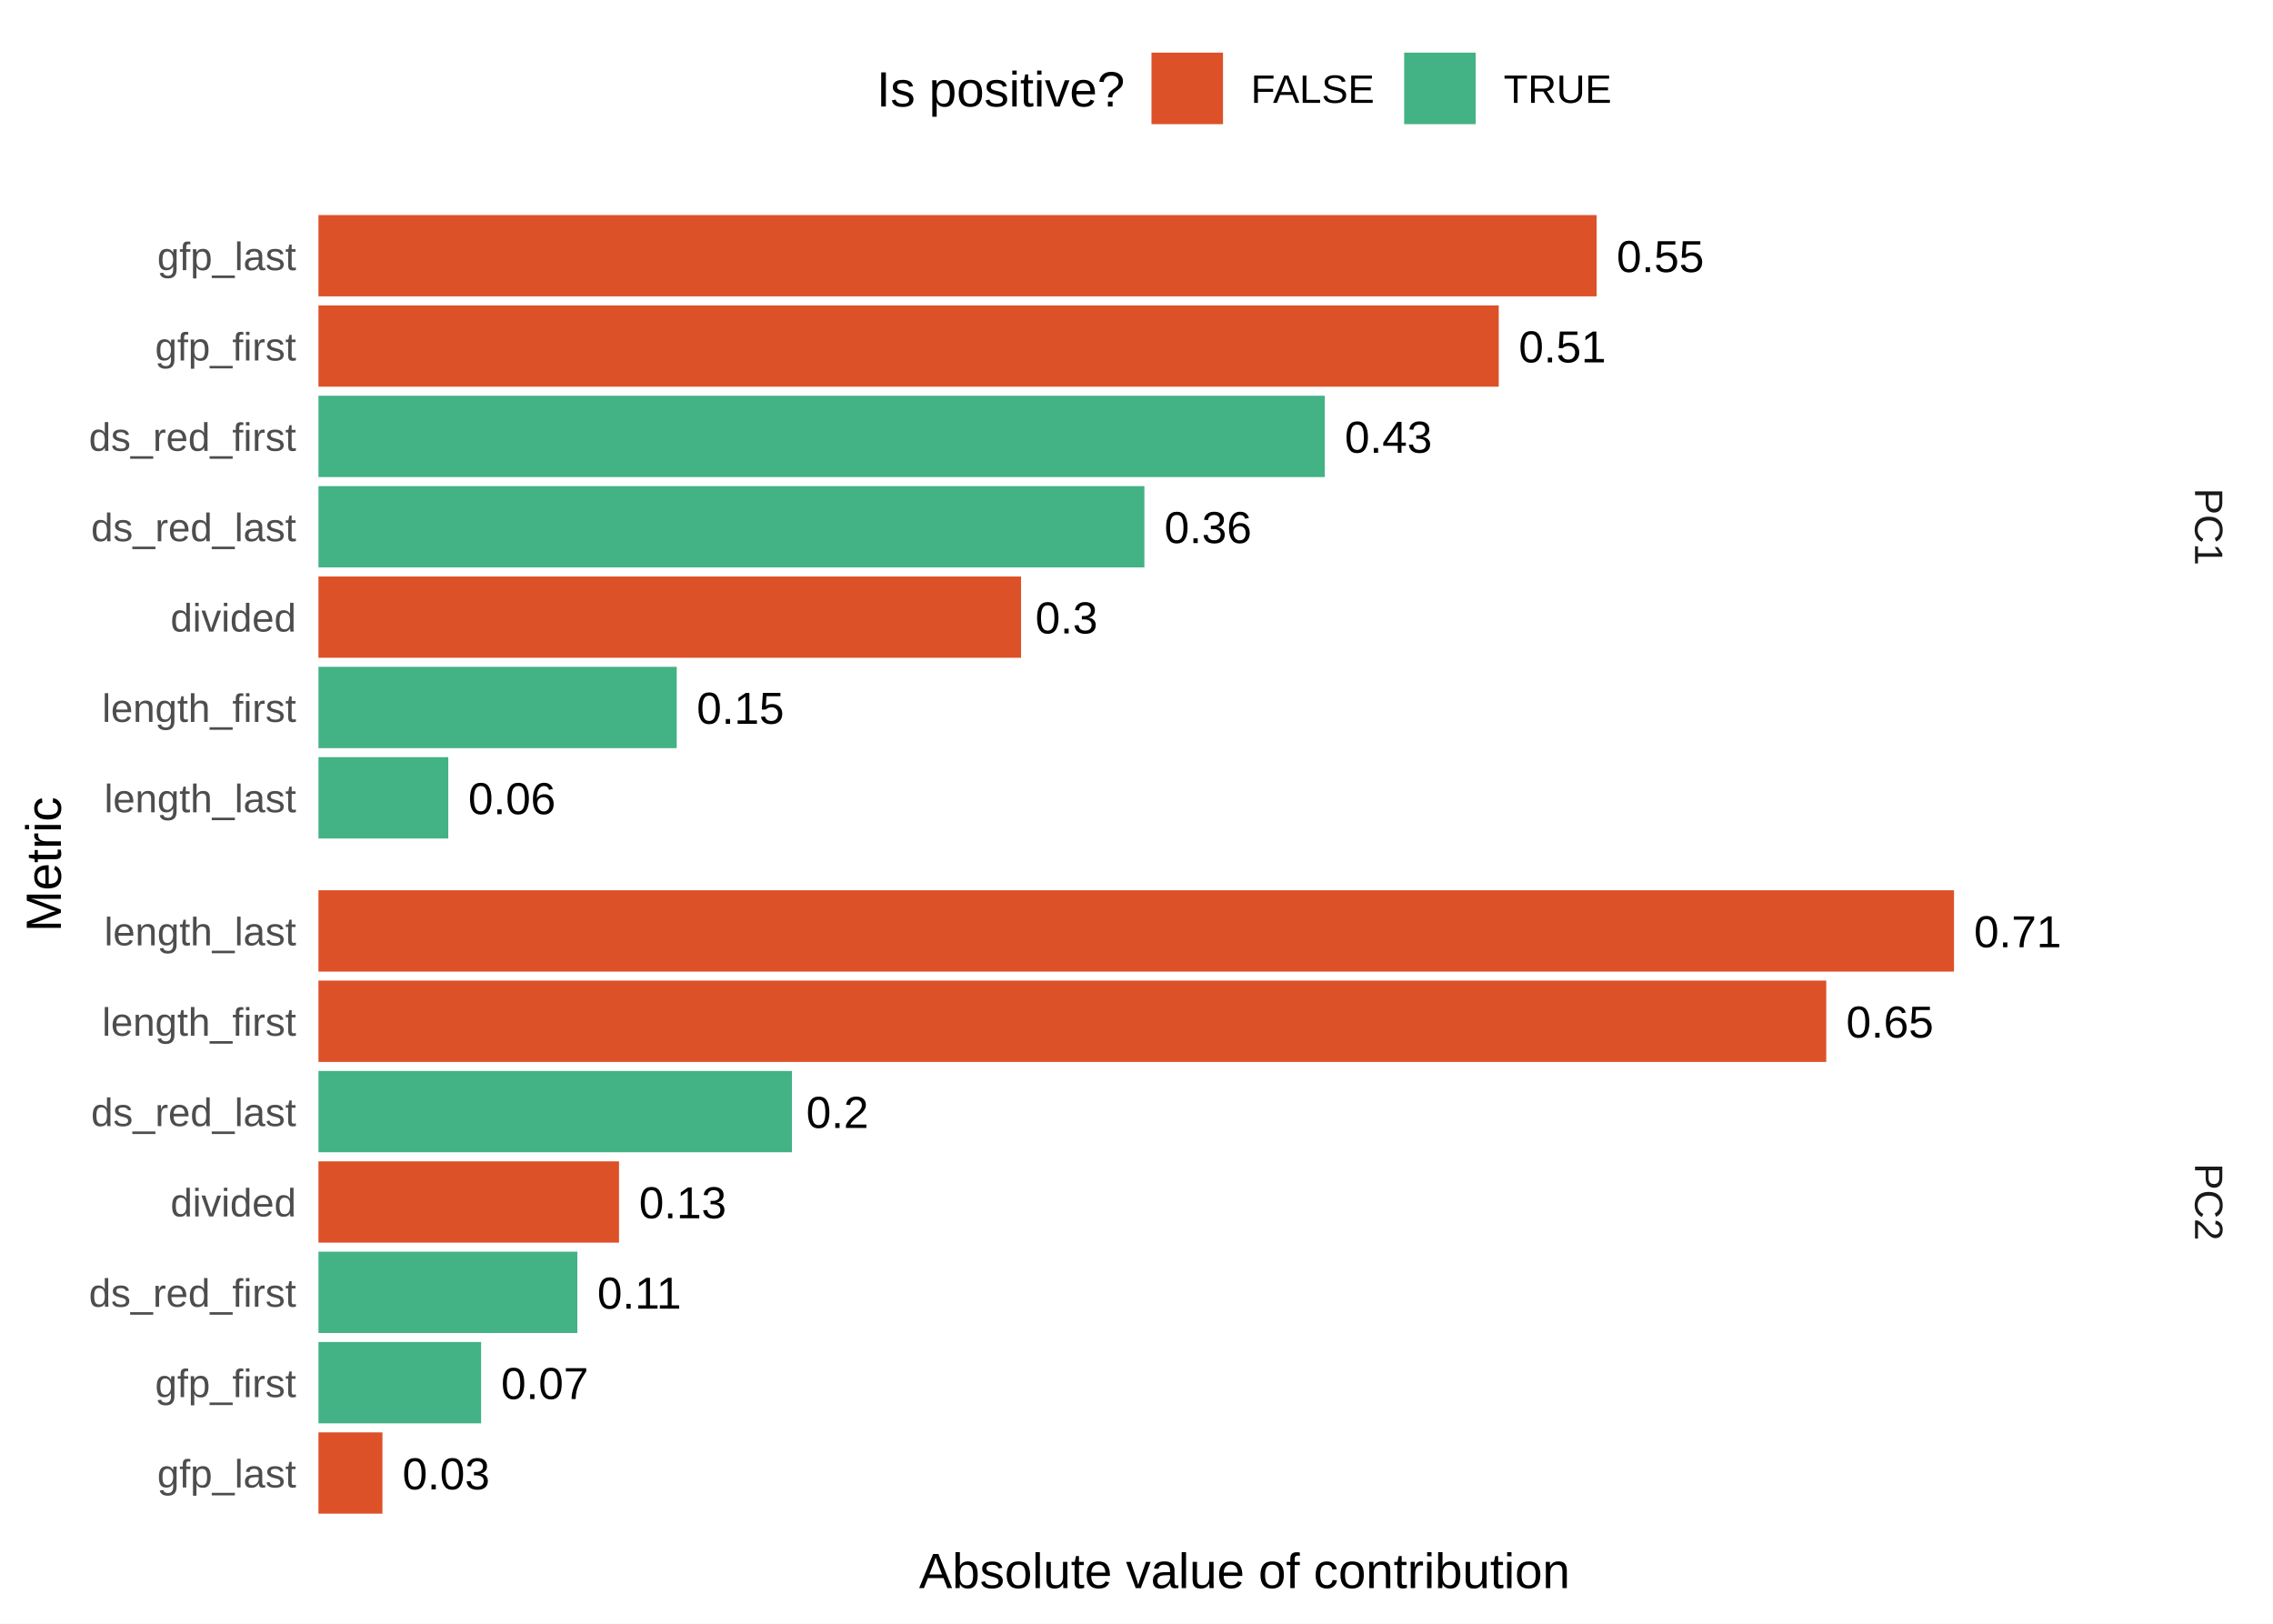
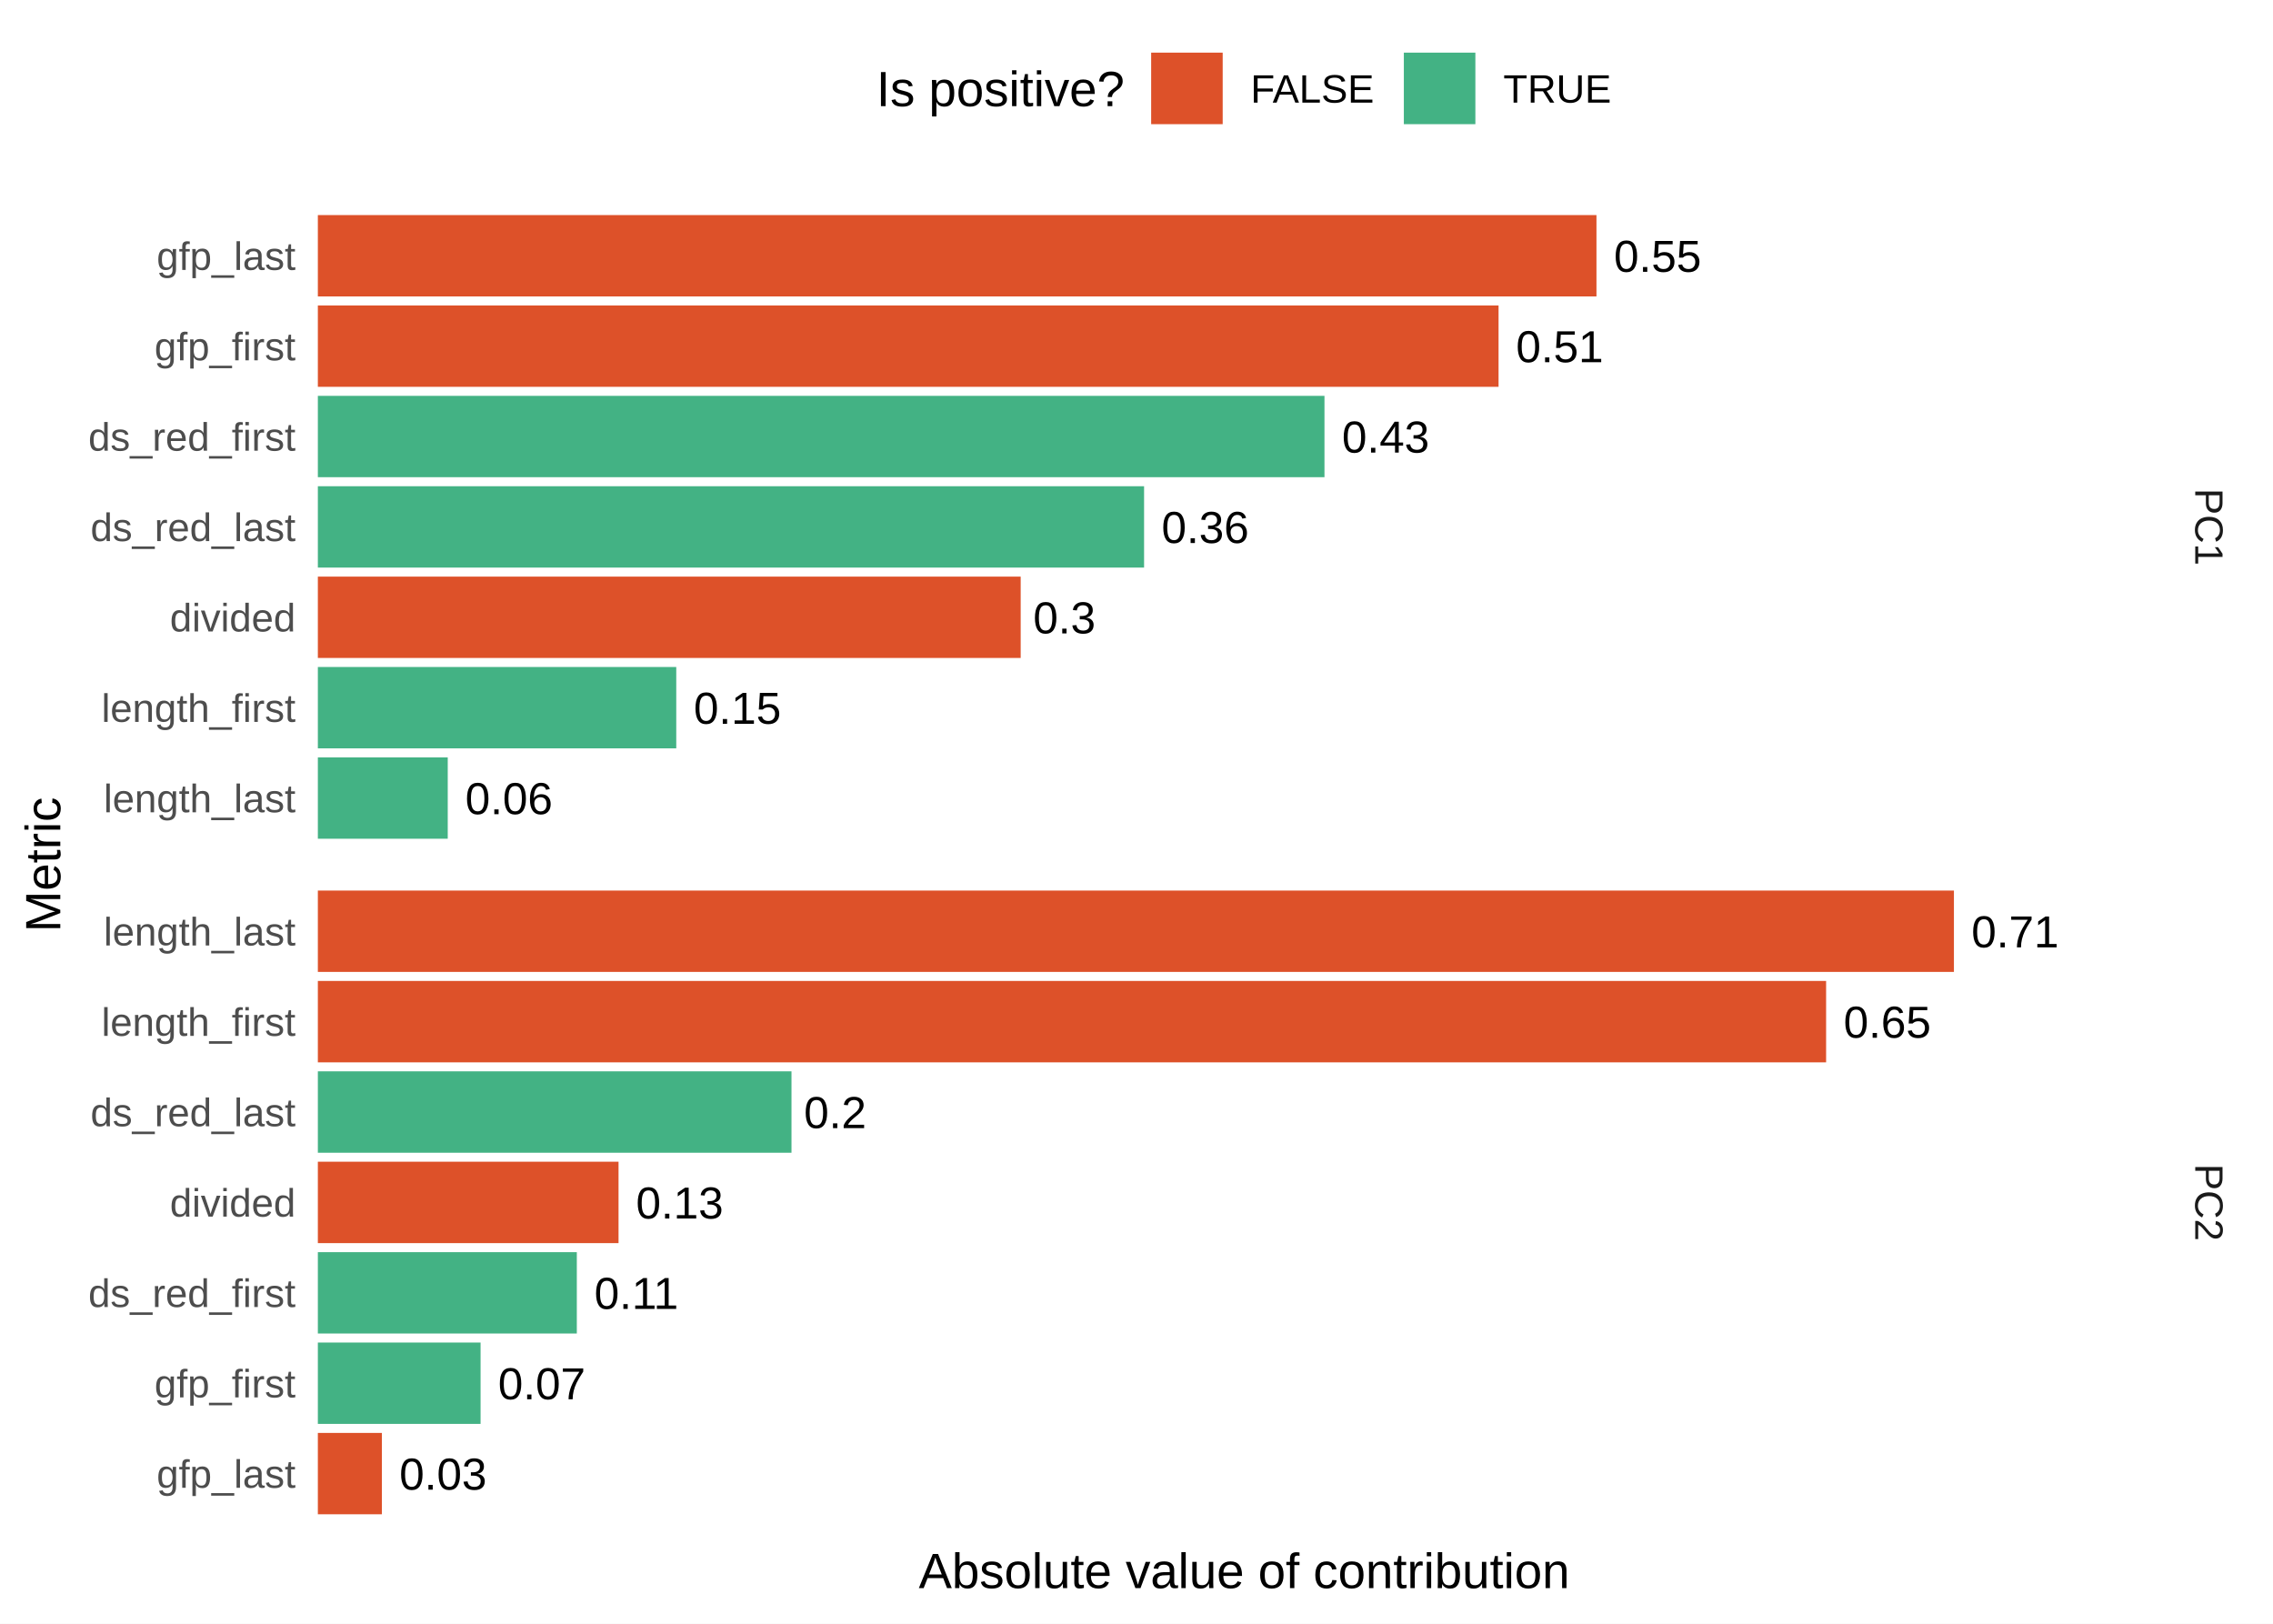
<svg xmlns="http://www.w3.org/2000/svg" class="svglite" width="504.00pt" height="360.00pt" viewBox="0 0 504.00 360.00">
  <defs>
    <style type="text/css">
    .svglite line, .svglite polyline, .svglite polygon, .svglite path, .svglite rect, .svglite circle {
      fill: none;
      stroke: #000000;
      stroke-linecap: round;
      stroke-linejoin: round;
      stroke-miterlimit: 10.00;
    }
    .svglite text {
      white-space: pre;
    }
  </style>
  </defs>
  <rect width="100%" height="100%" style="stroke: none; fill: #FFFFFF;" />
  <defs>
    <clipPath id="cpMC4wMHw1MDQuMDB8MC4wMHwzNjAuMDA=">
      <rect x="0.00" y="0.00" width="504.00" height="360.00" />
    </clipPath>
  </defs>
  <g clip-path="url(#cpMC4wMHw1MDQuMDB8MC4wMHwzNjAuMDA=)">
</g>
  <defs>
-     <clipPath id="cpNzAuNjF8NDgxLjMxfDQ0LjY4fDE4OC45MA==">
-       <rect x="70.61" y="44.68" width="410.70" height="144.22" />
+     <clipPath id="cpNzAuNDh8NDgxLjMxfDQ0LjY4fDE4OC45Ng==">
+       <rect x="70.48" y="44.68" width="410.83" height="144.29" />
    </clipPath>
  </defs>
-   <g clip-path="url(#cpNzAuNjF8NDgxLjMxfDQ0LjY4fDE4OC45MA==)">
-     <rect x="70.61" y="127.81" width="155.79" height="18.03" style="stroke-width: 1.07; stroke: none; stroke-linecap: square; stroke-linejoin: miter; fill: #DD5129;" />
-     <rect x="70.61" y="147.84" width="79.44" height="18.03" style="stroke-width: 1.07; stroke: none; stroke-linecap: square; stroke-linejoin: miter; fill: #43B284;" />
-     <rect x="70.61" y="67.71" width="261.71" height="18.03" style="stroke-width: 1.07; stroke: none; stroke-linecap: square; stroke-linejoin: miter; fill: #DD5129;" />
-     <rect x="70.61" y="87.74" width="223.13" height="18.03" style="stroke-width: 1.07; stroke: none; stroke-linecap: square; stroke-linejoin: miter; fill: #43B284;" />
-     <rect x="70.61" y="167.87" width="28.79" height="18.03" style="stroke-width: 1.07; stroke: none; stroke-linecap: square; stroke-linejoin: miter; fill: #43B284;" />
-     <rect x="70.61" y="47.68" width="283.42" height="18.03" style="stroke-width: 1.07; stroke: none; stroke-linecap: square; stroke-linejoin: miter; fill: #DD5129;" />
-     <rect x="70.61" y="107.77" width="183.14" height="18.03" style="stroke-width: 1.07; stroke: none; stroke-linecap: square; stroke-linejoin: miter; fill: #43B284;" />
-     <text x="229.56" y="140.44" style="font-size: 9.96px; font-family: &quot;Liberation Sans&quot;;" textLength="15.82px" lengthAdjust="spacingAndGlyphs">0.3</text>
-     <text x="154.48" y="160.47" style="font-size: 9.96px; font-family: &quot;Liberation Sans&quot;;" textLength="22.15px" lengthAdjust="spacingAndGlyphs">0.15</text>
-     <text x="336.75" y="80.35" style="font-size: 9.96px; font-family: &quot;Liberation Sans&quot;;" textLength="22.15px" lengthAdjust="spacingAndGlyphs">0.51</text>
-     <text x="298.17" y="100.38" style="font-size: 9.96px; font-family: &quot;Liberation Sans&quot;;" textLength="22.15px" lengthAdjust="spacingAndGlyphs">0.43</text>
-     <text x="103.83" y="180.51" style="font-size: 9.96px; font-family: &quot;Liberation Sans&quot;;" textLength="22.15px" lengthAdjust="spacingAndGlyphs">0.06</text>
-     <text x="358.46" y="60.32" style="font-size: 9.96px; font-family: &quot;Liberation Sans&quot;;" textLength="22.15px" lengthAdjust="spacingAndGlyphs">0.55</text>
-     <text x="258.17" y="120.41" style="font-size: 9.96px; font-family: &quot;Liberation Sans&quot;;" textLength="22.15px" lengthAdjust="spacingAndGlyphs">0.36</text>
+   <g clip-path="url(#cpNzAuNDh8NDgxLjMxfDQ0LjY4fDE4OC45Ng==)">
+     <rect x="70.48" y="127.84" width="155.84" height="18.04" style="stroke-width: 1.07; stroke: none; stroke-linecap: square; stroke-linejoin: miter; fill: #DD5129;" />
+     <rect x="70.48" y="147.88" width="79.47" height="18.04" style="stroke-width: 1.07; stroke: none; stroke-linecap: square; stroke-linejoin: miter; fill: #43B284;" />
+     <rect x="70.48" y="67.72" width="261.80" height="18.04" style="stroke-width: 1.07; stroke: none; stroke-linecap: square; stroke-linejoin: miter; fill: #DD5129;" />
+     <rect x="70.48" y="87.76" width="223.20" height="18.04" style="stroke-width: 1.07; stroke: none; stroke-linecap: square; stroke-linejoin: miter; fill: #43B284;" />
+     <rect x="70.48" y="167.92" width="28.80" height="18.04" style="stroke-width: 1.07; stroke: none; stroke-linecap: square; stroke-linejoin: miter; fill: #43B284;" />
+     <rect x="70.48" y="47.68" width="283.51" height="18.04" style="stroke-width: 1.07; stroke: none; stroke-linecap: square; stroke-linejoin: miter; fill: #DD5129;" />
+     <rect x="70.48" y="107.80" width="183.20" height="18.04" style="stroke-width: 1.07; stroke: none; stroke-linecap: square; stroke-linejoin: miter; fill: #43B284;" />
+     <text x="229.09" y="140.43" style="font-size: 9.96px; font-family: &quot;Arial&quot;;" textLength="13.84px" lengthAdjust="spacingAndGlyphs">0.3</text>
+     <text x="153.82" y="160.47" style="font-size: 9.96px; font-family: &quot;Arial&quot;;" textLength="19.38px" lengthAdjust="spacingAndGlyphs">0.15</text>
+     <text x="336.15" y="80.31" style="font-size: 9.96px; font-family: &quot;Arial&quot;;" textLength="19.38px" lengthAdjust="spacingAndGlyphs">0.51</text>
+     <text x="297.56" y="100.35" style="font-size: 9.96px; font-family: &quot;Arial&quot;;" textLength="19.38px" lengthAdjust="spacingAndGlyphs">0.43</text>
+     <text x="103.16" y="180.51" style="font-size: 9.96px; font-family: &quot;Arial&quot;;" textLength="19.38px" lengthAdjust="spacingAndGlyphs">0.06</text>
+     <text x="357.86" y="60.27" style="font-size: 9.96px; font-family: &quot;Arial&quot;;" textLength="19.38px" lengthAdjust="spacingAndGlyphs">0.55</text>
+     <text x="257.55" y="120.39" style="font-size: 9.96px; font-family: &quot;Arial&quot;;" textLength="19.38px" lengthAdjust="spacingAndGlyphs">0.36</text>
  </g>
  <g clip-path="url(#cpMC4wMHw1MDQuMDB8MC4wMHwzNjAuMDA=)">
</g>
  <defs>
-     <clipPath id="cpNzAuNjF8NDgxLjMxfDE5NC4zOHwzMzguNjA=">
-       <rect x="70.61" y="194.38" width="410.70" height="144.22" />
+     <clipPath id="cpNzAuNDh8NDgxLjMxfDE5NC40NHwzMzguNzM=">
+       <rect x="70.48" y="194.44" width="410.83" height="144.29" />
    </clipPath>
  </defs>
-   <g clip-path="url(#cpNzAuNjF8NDgxLjMxfDE5NC4zOHwzMzguNjA=)">
-     <rect x="70.61" y="257.48" width="66.65" height="18.03" style="stroke-width: 1.07; stroke: none; stroke-linecap: square; stroke-linejoin: miter; fill: #DD5129;" />
-     <rect x="70.61" y="217.41" width="334.33" height="18.03" style="stroke-width: 1.07; stroke: none; stroke-linecap: square; stroke-linejoin: miter; fill: #DD5129;" />
-     <rect x="70.61" y="297.54" width="36.07" height="18.03" style="stroke-width: 1.07; stroke: none; stroke-linecap: square; stroke-linejoin: miter; fill: #43B284;" />
-     <rect x="70.61" y="277.51" width="57.41" height="18.03" style="stroke-width: 1.07; stroke: none; stroke-linecap: square; stroke-linejoin: miter; fill: #43B284;" />
-     <rect x="70.61" y="197.38" width="362.66" height="18.03" style="stroke-width: 1.07; stroke: none; stroke-linecap: square; stroke-linejoin: miter; fill: #DD5129;" />
-     <rect x="70.61" y="317.57" width="14.19" height="18.03" style="stroke-width: 1.07; stroke: none; stroke-linecap: square; stroke-linejoin: miter; fill: #DD5129;" />
-     <rect x="70.61" y="237.44" width="104.99" height="18.03" style="stroke-width: 1.07; stroke: none; stroke-linecap: square; stroke-linejoin: miter; fill: #43B284;" />
-     <text x="141.69" y="270.11" style="font-size: 9.96px; font-family: &quot;Liberation Sans&quot;;" textLength="22.15px" lengthAdjust="spacingAndGlyphs">0.13</text>
-     <text x="409.36" y="230.05" style="font-size: 9.96px; font-family: &quot;Liberation Sans&quot;;" textLength="22.15px" lengthAdjust="spacingAndGlyphs">0.65</text>
-     <text x="111.11" y="310.18" style="font-size: 9.96px; font-family: &quot;Liberation Sans&quot;;" textLength="22.15px" lengthAdjust="spacingAndGlyphs">0.07</text>
-     <text x="132.44" y="290.15" style="font-size: 9.96px; font-family: &quot;Liberation Sans&quot;;" textLength="22.15px" lengthAdjust="spacingAndGlyphs">0.11</text>
-     <text x="437.70" y="210.02" style="font-size: 9.96px; font-family: &quot;Liberation Sans&quot;;" textLength="22.15px" lengthAdjust="spacingAndGlyphs">0.71</text>
-     <text x="89.23" y="330.21" style="font-size: 9.96px; font-family: &quot;Liberation Sans&quot;;" textLength="22.15px" lengthAdjust="spacingAndGlyphs">0.03</text>
-     <text x="178.76" y="250.08" style="font-size: 9.96px; font-family: &quot;Liberation Sans&quot;;" textLength="15.82px" lengthAdjust="spacingAndGlyphs">0.2</text>
+   <g clip-path="url(#cpNzAuNDh8NDgxLjMxfDE5NC40NHwzMzguNzM=)">
+     <rect x="70.48" y="257.57" width="66.67" height="18.04" style="stroke-width: 1.07; stroke: none; stroke-linecap: square; stroke-linejoin: miter; fill: #DD5129;" />
+     <rect x="70.48" y="217.49" width="334.43" height="18.04" style="stroke-width: 1.07; stroke: none; stroke-linecap: square; stroke-linejoin: miter; fill: #DD5129;" />
+     <rect x="70.48" y="297.65" width="36.08" height="18.04" style="stroke-width: 1.07; stroke: none; stroke-linecap: square; stroke-linejoin: miter; fill: #43B284;" />
+     <rect x="70.48" y="277.61" width="57.42" height="18.04" style="stroke-width: 1.07; stroke: none; stroke-linecap: square; stroke-linejoin: miter; fill: #43B284;" />
+     <rect x="70.48" y="197.45" width="362.77" height="18.04" style="stroke-width: 1.07; stroke: none; stroke-linecap: square; stroke-linejoin: miter; fill: #DD5129;" />
+     <rect x="70.48" y="317.69" width="14.20" height="18.04" style="stroke-width: 1.07; stroke: none; stroke-linecap: square; stroke-linejoin: miter; fill: #DD5129;" />
+     <rect x="70.48" y="237.53" width="105.02" height="18.04" style="stroke-width: 1.07; stroke: none; stroke-linecap: square; stroke-linejoin: miter; fill: #43B284;" />
+     <text x="141.02" y="270.16" style="font-size: 9.96px; font-family: &quot;Arial&quot;;" textLength="19.38px" lengthAdjust="spacingAndGlyphs">0.13</text>
+     <text x="408.78" y="230.08" style="font-size: 9.96px; font-family: &quot;Arial&quot;;" textLength="19.38px" lengthAdjust="spacingAndGlyphs">0.65</text>
+     <text x="110.44" y="310.24" style="font-size: 9.96px; font-family: &quot;Arial&quot;;" textLength="19.38px" lengthAdjust="spacingAndGlyphs">0.07</text>
+     <text x="131.78" y="290.20" style="font-size: 9.96px; font-family: &quot;Arial&quot;;" textLength="19.38px" lengthAdjust="spacingAndGlyphs">0.11</text>
+     <text x="437.13" y="210.04" style="font-size: 9.96px; font-family: &quot;Arial&quot;;" textLength="19.38px" lengthAdjust="spacingAndGlyphs">0.71</text>
+     <text x="88.55" y="330.28" style="font-size: 9.96px; font-family: &quot;Arial&quot;;" textLength="19.38px" lengthAdjust="spacingAndGlyphs">0.03</text>
+     <text x="178.26" y="250.12" style="font-size: 9.96px; font-family: &quot;Arial&quot;;" textLength="13.84px" lengthAdjust="spacingAndGlyphs">0.2</text>
  </g>
  <g clip-path="url(#cpMC4wMHw1MDQuMDB8MC4wMHwzNjAuMDA=)">
</g>
  <defs>
-     <clipPath id="cpNDgxLjMxfDQ5OC41Mnw0NC42OHwxODguOTA=">
-       <rect x="481.31" y="44.68" width="17.21" height="144.22" />
+     <clipPath id="cpNDgxLjMxfDQ5OC41Mnw0NC42OHwxODguOTY=">
+       <rect x="481.31" y="44.68" width="17.21" height="144.29" />
    </clipPath>
  </defs>
-   <g clip-path="url(#cpNDgxLjMxfDQ5OC41Mnw0NC42OHwxODguOTA=)">
-     <text transform="translate(486.71,116.79) rotate(90)" text-anchor="middle" style="font-size: 8.80px;fill: #1A1A1A; font-family: &quot;Liberation Sans&quot;;" textLength="17.04px" lengthAdjust="spacingAndGlyphs">PC1</text>
+   <g clip-path="url(#cpNDgxLjMxfDQ5OC41Mnw0NC42OHwxODguOTY=)">
+     <text transform="translate(486.76,116.82) rotate(90)" text-anchor="middle" style="font-size: 8.80px;fill: #1A1A1A; font-family: &quot;Arial&quot;;" textLength="17.11px" lengthAdjust="spacingAndGlyphs">PC1</text>
  </g>
  <g clip-path="url(#cpMC4wMHw1MDQuMDB8MC4wMHwzNjAuMDA=)">
</g>
  <defs>
-     <clipPath id="cpNDgxLjMxfDQ5OC41MnwxOTQuMzh8MzM4LjYw">
-       <rect x="481.31" y="194.38" width="17.21" height="144.22" />
+     <clipPath id="cpNDgxLjMxfDQ5OC41MnwxOTQuNDR8MzM4Ljcz">
+       <rect x="481.31" y="194.44" width="17.21" height="144.29" />
    </clipPath>
  </defs>
-   <g clip-path="url(#cpNDgxLjMxfDQ5OC41MnwxOTQuMzh8MzM4LjYw)">
-     <text transform="translate(486.71,266.49) rotate(90)" text-anchor="middle" style="font-size: 8.80px;fill: #1A1A1A; font-family: &quot;Liberation Sans&quot;;" textLength="17.04px" lengthAdjust="spacingAndGlyphs">PC2</text>
+   <g clip-path="url(#cpNDgxLjMxfDQ5OC41MnwxOTQuNDR8MzM4Ljcz)">
+     <text transform="translate(486.76,266.59) rotate(90)" text-anchor="middle" style="font-size: 8.80px;fill: #1A1A1A; font-family: &quot;Arial&quot;;" textLength="17.11px" lengthAdjust="spacingAndGlyphs">PC2</text>
  </g>
  <g clip-path="url(#cpMC4wMHw1MDQuMDB8MC4wMHwzNjAuMDA=)">
-     <text x="65.68" y="180.09" text-anchor="end" style="font-size: 8.80px;fill: #4D4D4D; font-family: &quot;Liberation Sans&quot;;" textLength="48.32px" lengthAdjust="spacingAndGlyphs">length_last</text>
-     <text x="65.68" y="160.06" text-anchor="end" style="font-size: 8.80px;fill: #4D4D4D; font-family: &quot;Liberation Sans&quot;;" textLength="49.64px" lengthAdjust="spacingAndGlyphs">length_first</text>
-     <text x="65.68" y="140.03" text-anchor="end" style="font-size: 8.80px;fill: #4D4D4D; font-family: &quot;Liberation Sans&quot;;" textLength="32.28px" lengthAdjust="spacingAndGlyphs">divided</text>
-     <text x="65.68" y="120.00" text-anchor="end" style="font-size: 8.80px;fill: #4D4D4D; font-family: &quot;Liberation Sans&quot;;" textLength="49.27px" lengthAdjust="spacingAndGlyphs">ds_red_last</text>
-     <text x="65.68" y="99.96" text-anchor="end" style="font-size: 8.80px;fill: #4D4D4D; font-family: &quot;Liberation Sans&quot;;" textLength="50.59px" lengthAdjust="spacingAndGlyphs">ds_red_first</text>
-     <text x="65.68" y="79.93" text-anchor="end" style="font-size: 8.80px;fill: #4D4D4D; font-family: &quot;Liberation Sans&quot;;" textLength="35.86px" lengthAdjust="spacingAndGlyphs">gfp_first</text>
-     <text x="65.68" y="59.90" text-anchor="end" style="font-size: 8.80px;fill: #4D4D4D; font-family: &quot;Liberation Sans&quot;;" textLength="34.55px" lengthAdjust="spacingAndGlyphs">gfp_last</text>
-     <text x="65.68" y="329.79" text-anchor="end" style="font-size: 8.80px;fill: #4D4D4D; font-family: &quot;Liberation Sans&quot;;" textLength="34.55px" lengthAdjust="spacingAndGlyphs">gfp_last</text>
-     <text x="65.68" y="309.76" text-anchor="end" style="font-size: 8.80px;fill: #4D4D4D; font-family: &quot;Liberation Sans&quot;;" textLength="35.86px" lengthAdjust="spacingAndGlyphs">gfp_first</text>
-     <text x="65.68" y="289.73" text-anchor="end" style="font-size: 8.80px;fill: #4D4D4D; font-family: &quot;Liberation Sans&quot;;" textLength="50.59px" lengthAdjust="spacingAndGlyphs">ds_red_first</text>
-     <text x="65.68" y="269.70" text-anchor="end" style="font-size: 8.80px;fill: #4D4D4D; font-family: &quot;Liberation Sans&quot;;" textLength="32.28px" lengthAdjust="spacingAndGlyphs">divided</text>
-     <text x="65.68" y="249.67" text-anchor="end" style="font-size: 8.80px;fill: #4D4D4D; font-family: &quot;Liberation Sans&quot;;" textLength="49.27px" lengthAdjust="spacingAndGlyphs">ds_red_last</text>
-     <text x="65.68" y="229.64" text-anchor="end" style="font-size: 8.80px;fill: #4D4D4D; font-family: &quot;Liberation Sans&quot;;" textLength="49.64px" lengthAdjust="spacingAndGlyphs">length_first</text>
-     <text x="65.68" y="209.60" text-anchor="end" style="font-size: 8.80px;fill: #4D4D4D; font-family: &quot;Liberation Sans&quot;;" textLength="48.32px" lengthAdjust="spacingAndGlyphs">length_last</text>
-     <text x="275.96" y="352.10" text-anchor="middle" style="font-size: 11.00px; font-family: &quot;Liberation Sans&quot;;" textLength="165.90px" lengthAdjust="spacingAndGlyphs">Absolute value of contribution</text>
-     <text transform="translate(13.50,191.64) rotate(-90)" text-anchor="middle" style="font-size: 11.00px; font-family: &quot;Liberation Sans&quot;;" textLength="34.20px" lengthAdjust="spacingAndGlyphs">Metric</text>
-     <text x="194.38" y="23.61" style="font-size: 11.00px; font-family: &quot;Liberation Sans&quot;;" textLength="61.47px" lengthAdjust="spacingAndGlyphs">Is positive?</text>
-     <rect x="255.32" y="11.67" width="15.86" height="15.86" style="stroke-width: 1.07; stroke: none; stroke-linecap: square; stroke-linejoin: miter; fill: #DD5129;" />
-     <rect x="311.35" y="11.67" width="15.86" height="15.86" style="stroke-width: 1.07; stroke: none; stroke-linecap: square; stroke-linejoin: miter; fill: #43B284;" />
-     <text x="277.37" y="22.81" style="font-size: 8.80px; font-family: &quot;Liberation Sans&quot;;" textLength="26.32px" lengthAdjust="spacingAndGlyphs">FALSE</text>
-     <text x="333.40" y="22.81" style="font-size: 8.80px; font-family: &quot;Liberation Sans&quot;;" textLength="23.48px" lengthAdjust="spacingAndGlyphs">TRUE</text>
+     <text x="65.55" y="180.09" text-anchor="end" style="font-size: 8.80px;fill: #4D4D4D; font-family: &quot;Arial&quot;;" textLength="42.56px" lengthAdjust="spacingAndGlyphs">length_last</text>
+     <text x="65.55" y="160.05" text-anchor="end" style="font-size: 8.80px;fill: #4D4D4D; font-family: &quot;Arial&quot;;" textLength="43.03px" lengthAdjust="spacingAndGlyphs">length_first</text>
+     <text x="65.55" y="140.01" text-anchor="end" style="font-size: 8.80px;fill: #4D4D4D; font-family: &quot;Arial&quot;;" textLength="27.89px" lengthAdjust="spacingAndGlyphs">divided</text>
+     <text x="65.55" y="119.97" text-anchor="end" style="font-size: 8.80px;fill: #4D4D4D; font-family: &quot;Arial&quot;;" textLength="45.50px" lengthAdjust="spacingAndGlyphs">ds_red_last</text>
+     <text x="65.55" y="99.93" text-anchor="end" style="font-size: 8.80px;fill: #4D4D4D; font-family: &quot;Arial&quot;;" textLength="45.97px" lengthAdjust="spacingAndGlyphs">ds_red_first</text>
+     <text x="65.55" y="79.89" text-anchor="end" style="font-size: 8.80px;fill: #4D4D4D; font-family: &quot;Arial&quot;;" textLength="31.29px" lengthAdjust="spacingAndGlyphs">gfp_first</text>
+     <text x="65.55" y="59.85" text-anchor="end" style="font-size: 8.80px;fill: #4D4D4D; font-family: &quot;Arial&quot;;" textLength="30.82px" lengthAdjust="spacingAndGlyphs">gfp_last</text>
+     <text x="65.55" y="329.86" text-anchor="end" style="font-size: 8.80px;fill: #4D4D4D; font-family: &quot;Arial&quot;;" textLength="30.82px" lengthAdjust="spacingAndGlyphs">gfp_last</text>
+     <text x="65.55" y="309.82" text-anchor="end" style="font-size: 8.80px;fill: #4D4D4D; font-family: &quot;Arial&quot;;" textLength="31.29px" lengthAdjust="spacingAndGlyphs">gfp_first</text>
+     <text x="65.55" y="289.78" text-anchor="end" style="font-size: 8.80px;fill: #4D4D4D; font-family: &quot;Arial&quot;;" textLength="45.97px" lengthAdjust="spacingAndGlyphs">ds_red_first</text>
+     <text x="65.55" y="269.74" text-anchor="end" style="font-size: 8.80px;fill: #4D4D4D; font-family: &quot;Arial&quot;;" textLength="27.89px" lengthAdjust="spacingAndGlyphs">divided</text>
+     <text x="65.55" y="249.70" text-anchor="end" style="font-size: 8.80px;fill: #4D4D4D; font-family: &quot;Arial&quot;;" textLength="45.50px" lengthAdjust="spacingAndGlyphs">ds_red_last</text>
+     <text x="65.55" y="229.66" text-anchor="end" style="font-size: 8.80px;fill: #4D4D4D; font-family: &quot;Arial&quot;;" textLength="43.03px" lengthAdjust="spacingAndGlyphs">length_first</text>
+     <text x="65.55" y="209.62" text-anchor="end" style="font-size: 8.80px;fill: #4D4D4D; font-family: &quot;Arial&quot;;" textLength="42.56px" lengthAdjust="spacingAndGlyphs">length_last</text>
+     <text x="275.89" y="352.10" text-anchor="middle" style="font-size: 11.00px; font-family: &quot;Arial&quot;;" textLength="144.32px" lengthAdjust="spacingAndGlyphs">Absolute value of contribution</text>
+     <text transform="translate(13.37,191.70) rotate(-90)" text-anchor="middle" style="font-size: 11.00px; font-family: &quot;Arial&quot;;" textLength="29.94px" lengthAdjust="spacingAndGlyphs">Metric</text>
+     <text x="194.32" y="23.54" style="font-size: 11.00px; font-family: &quot;Arial&quot;;" textLength="55.02px" lengthAdjust="spacingAndGlyphs">Is positive?</text>
+     <rect x="255.25" y="11.67" width="15.86" height="15.86" style="stroke-width: 1.07; stroke: none; stroke-linecap: square; stroke-linejoin: miter; fill: #DD5129;" />
+     <rect x="311.28" y="11.67" width="15.86" height="15.86" style="stroke-width: 1.07; stroke: none; stroke-linecap: square; stroke-linejoin: miter; fill: #43B284;" />
+     <text x="277.30" y="22.75" style="font-size: 8.80px; font-family: &quot;Arial&quot;;" textLength="27.87px" lengthAdjust="spacingAndGlyphs">FALSE</text>
+     <text x="333.33" y="22.75" style="font-size: 8.80px; font-family: &quot;Arial&quot;;" textLength="23.94px" lengthAdjust="spacingAndGlyphs">TRUE</text>
  </g>
</svg>
